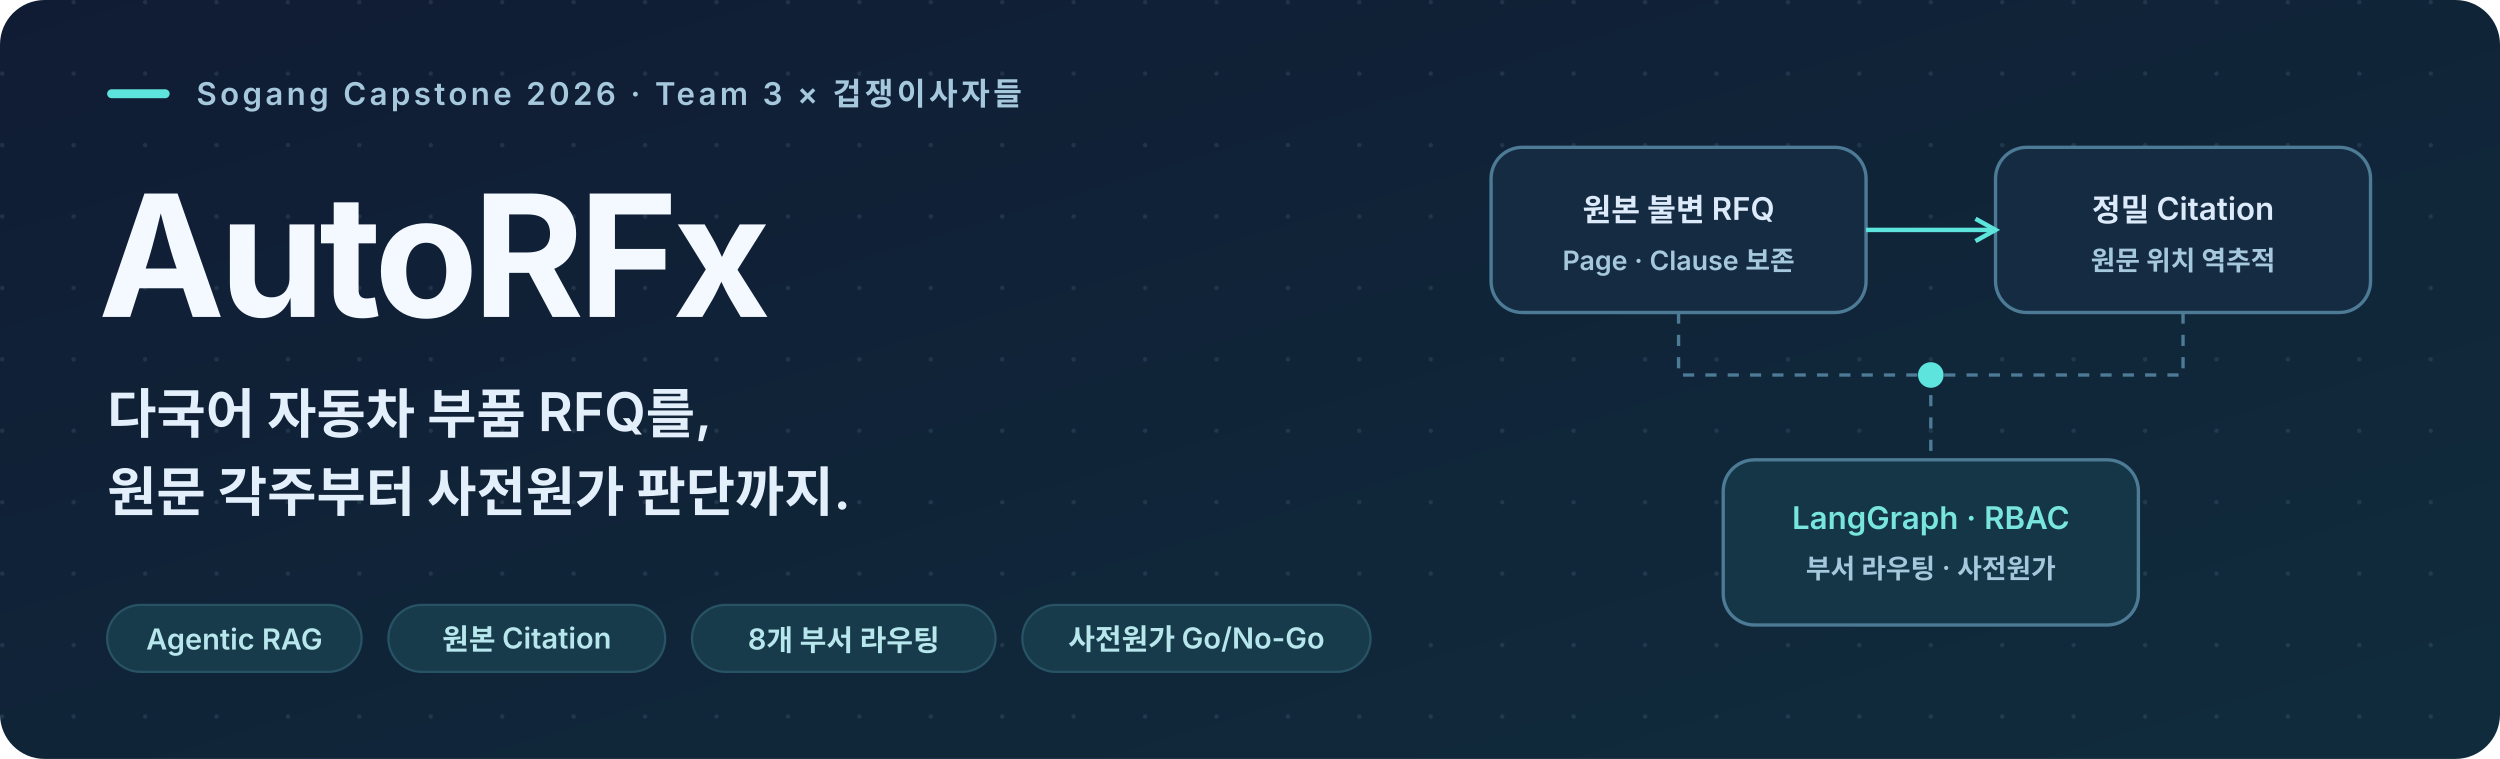
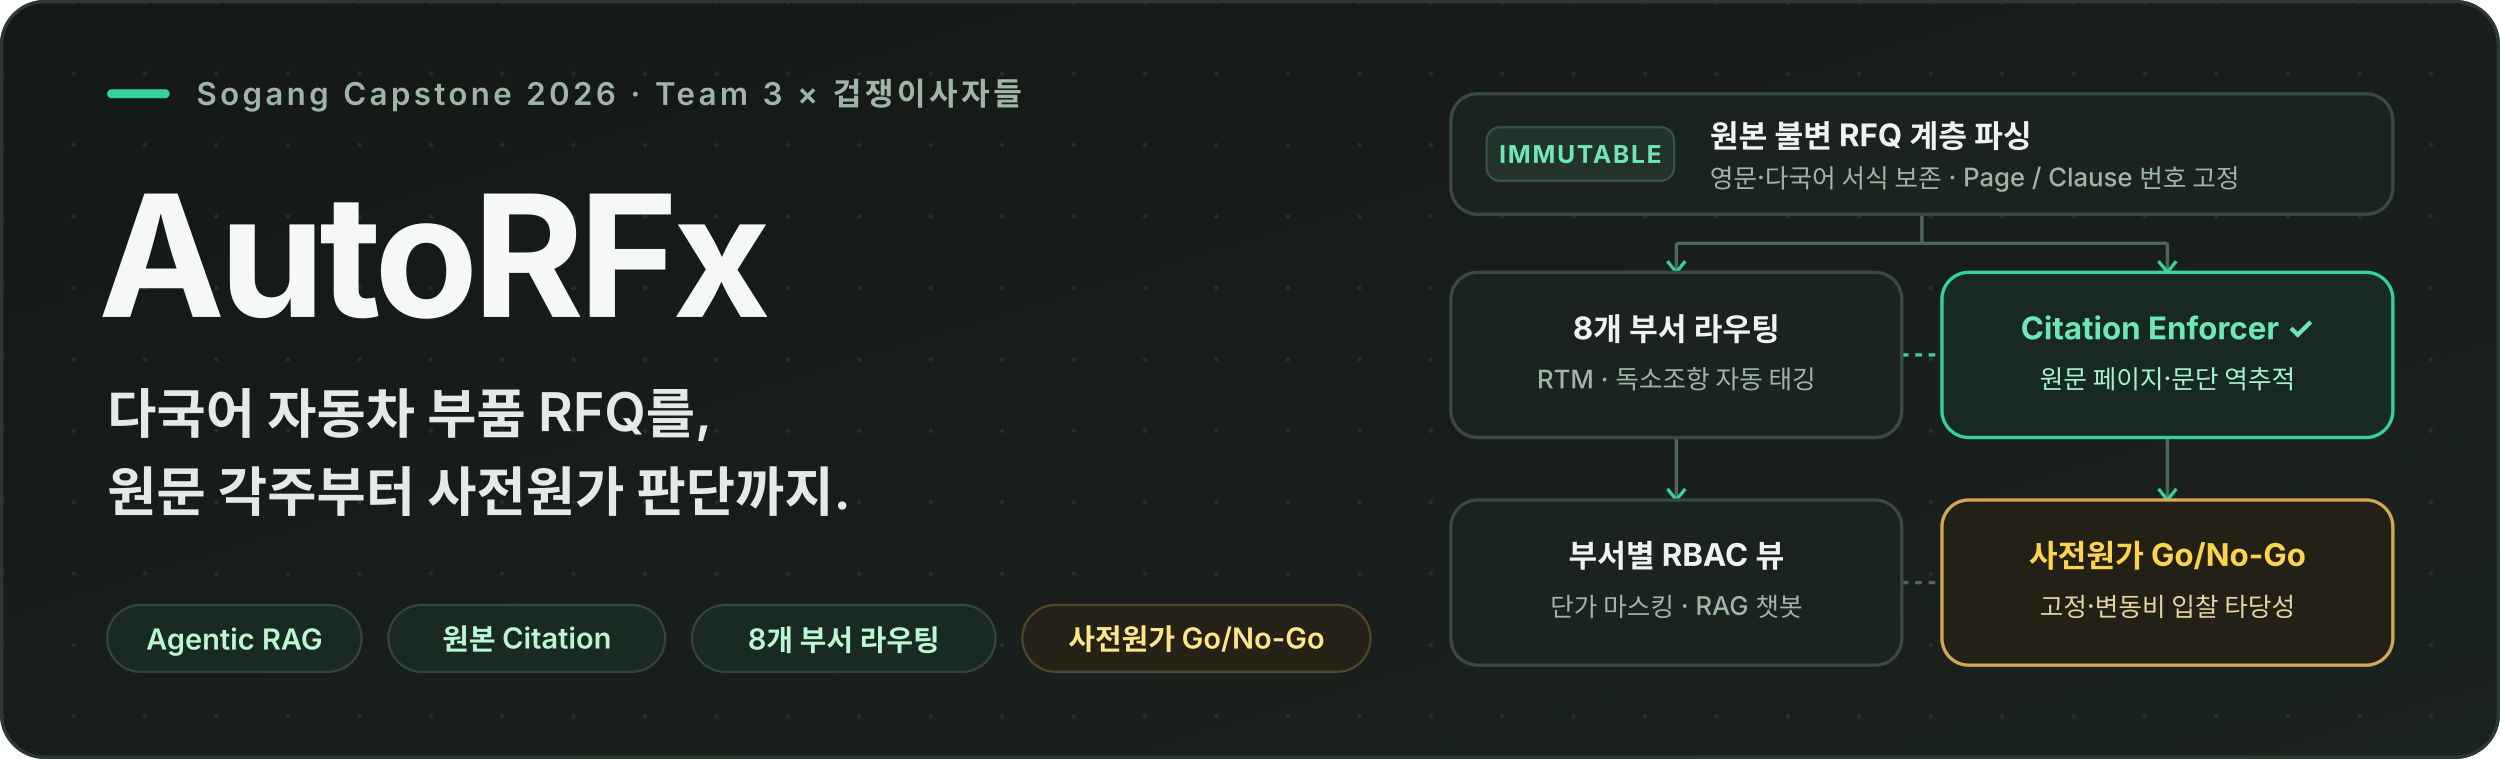
<svg xmlns="http://www.w3.org/2000/svg" width="1120" height="340" viewBox="0 0 1120 340" role="img" aria-labelledby="title desc">
  <defs>
    <linearGradient id="bg" x1="0" y1="0" x2="1" y2="1">
-       <stop stop-color="#101c34" />
-       <stop offset="1" stop-color="#102c3c" />
+       <stop stop-color="#141816" />
+       <stop offset="1" stop-color="#1b231f" />
    </linearGradient>
    <linearGradient id="accent" x1="0" y1="0" x2="1" y2="0">
-       <stop stop-color="#5de4dc" />
-       <stop offset="1" stop-color="#7aaaff" />
+       <stop stop-color="#34d399" />
+       <stop offset="1" stop-color="#d4a853" />
    </linearGradient>
    <pattern id="grid" width="32" height="32" patternUnits="userSpaceOnUse">
-       <circle cx="1" cy="1" r="1" fill="#a5c4de" opacity=".12" />
+       <circle cx="1" cy="1" r="1" fill="#9cb3a8" opacity=".12" />
    </pattern>
  </defs>
  <rect width="1120" height="340" rx="20" fill="url(#bg)" />
  <rect width="1120" height="340" rx="20" fill="url(#grid)" />
-   <path d="M0 339H1120" stroke="url(#accent)" stroke-width="3" />
+   <rect x="0.75" y="0.75" width="1118.5" height="338.5" rx="19.25" fill="none" stroke="#2c3832" stroke-width="1.5" />
+   <path d="M16 338.5H1104" stroke="url(#accent)" stroke-width="3" stroke-linecap="round" />
  <g font-family="-apple-system, BlinkMacSystemFont, 'Segoe UI', 'Apple SD Gothic Neo', 'Noto Sans KR', sans-serif">
-     <rect x="48" y="40" width="28" height="4" rx="2" fill="#5de4dc" />
-     <text x="88" y="47" font-size="14" font-weight="600" letter-spacing="1.5" fill="#a6c8dd">Sogang Capstone 2026 · Team 3 × 겁쟁이사자들</text>
-     <text x="44" y="142" font-size="76" font-weight="750" letter-spacing="-2.5" fill="#f4f8ff">AutoRFx</text>
-     <text x="48" y="194" font-size="24" font-weight="600" fill="#e4effc">다국어 자동차 부품 RFQ를,</text>
-     <text x="48" y="229" font-size="24" font-weight="600" fill="#e4effc">원문 각주부터 사전원가 판단까지.</text>
-     <g font-size="13" font-weight="600" fill="#b7e7ed" text-anchor="middle">
-       <rect x="48" y="271" width="114" height="30" rx="15" fill="#173b4b" stroke="#285364" />
+     <rect x="48" y="40" width="28" height="4" rx="2" fill="#34d399" />
+     <text x="88" y="47" font-size="14" font-weight="600" letter-spacing="1.5" fill="#9eb5aa">Sogang Capstone 2026 · Team 3 × 겁쟁이사자들</text>
+     <text x="44" y="142" font-size="76" font-weight="750" letter-spacing="-2.5" fill="#f5f8f6">AutoRFx</text>
+     <text x="48" y="194" font-size="24" font-weight="600" fill="#e2ebe6">다국어 자동차 부품 RFQ를,</text>
+     <text x="48" y="229" font-size="24" font-weight="600" fill="#e2ebe6">원문 각주부터 사전원가 판단까지.</text>
+     <g font-size="13" font-weight="600" fill="#bbf7d0" text-anchor="middle">
+       <rect x="48" y="271" width="114" height="30" rx="15" fill="#1b2923" stroke="#2f473c" />
      <text x="105" y="291">Agentic RAG</text>
-       <rect x="174" y="271" width="124" height="30" rx="15" fill="#173b4b" stroke="#285364" />
+       <rect x="174" y="271" width="124" height="30" rx="15" fill="#1b2923" stroke="#2f473c" />
      <text x="236" y="291">원본 Citation</text>
-       <rect x="310" y="271" width="136" height="30" rx="15" fill="#173b4b" stroke="#285364" />
+       <rect x="310" y="271" width="136" height="30" rx="15" fill="#1b2923" stroke="#2f473c" />
      <text x="378" y="291">8개 부서 라우팅</text>
-       <rect x="458" y="271" width="156" height="30" rx="15" fill="#173b4b" stroke="#285364" />
-       <text x="536" y="291">사전원가 Go/No-Go</text>
+       <rect x="458" y="271" width="156" height="30" rx="15" fill="#262218" stroke="#524628" />
+       <text x="536" y="291" fill="#fde68a">사전원가 Go/No-Go</text>
    </g>
-     <g fill="none" stroke="#4d7b96" stroke-width="1.5">
-       <rect x="668" y="66" width="168" height="74" rx="14" fill="#142b42" />
-       <rect x="894" y="66" width="168" height="74" rx="14" fill="#142b42" />
-       <rect x="772" y="206" width="186" height="74" rx="14" fill="#143647" />
-       <path d="M836 103H894" stroke="#5de4dc" stroke-width="2" />
-       <path d="m885 98 9 5-9 5" stroke="#5de4dc" stroke-width="2" />
-       <path d="M752 140v28h113v38M978 140v28H865" stroke-dasharray="5 5" />
-       <circle cx="865" cy="168" r="5" fill="#5de4dc" stroke="#5de4dc" />
+     <g fill="none" stroke="#4f665b" stroke-width="1.5">
+       <path d="M861 96V109M751 109H971M751 109V122M971 109V122" />
+       <path d="M747 117l4 5 4-5M967 117l4 5 4-5" stroke="#34d399" stroke-width="1.5" />
+       <path d="M751 196V224M971 196V224" />
+       <path d="M747 219l4 5 4-5M967 219l4 5 4-5" stroke="#34d399" stroke-width="1.5" />
+       <path d="M852 159H870" stroke="#34d399" stroke-dasharray="3 3" />
+       <path d="M852 261H870" stroke="#4f665b" stroke-dasharray="3 3" />
    </g>
-     <g text-anchor="middle" font-size="14" font-weight="600">
-       <text x="752" y="99" fill="#dceafa">원본 불변 RFQ</text>
-       <text x="752" y="121" font-size="12" fill="#a6c8dd">Page · Clause 보존</text>
-       <text x="978" y="99" fill="#dceafa">정밀 Citation</text>
-       <text x="978" y="121" font-size="12" fill="#a6c8dd">원문 위치 역추적</text>
-       <text x="865" y="237" fill="#78e6df">LangGraph · RBAC</text>
-       <text x="865" y="259" font-size="12" fill="#a6c8dd">부서 라우팅 · 사전원가</text>
-     </g>
+     <rect x="650" y="42" width="422" height="54" rx="12" fill="#1b231f" stroke="#384a41" stroke-width="1.5" />
+     <rect x="666" y="57" width="84" height="24" rx="6" fill="#23332b" stroke="#385447" />
+     <text x="708" y="73" text-anchor="middle" font-size="11" font-weight="700" letter-spacing="0.8" fill="#6ee7b7">IMMUTABLE</text>
+     <text x="766" y="66" font-size="14" font-weight="700" fill="#eef4f0">원본 불변 RFQ 계층 파싱</text>
+     <text x="766" y="84" font-size="11.5" font-weight="500" fill="#9eb5aa">영문·다국어 서식 보존 · Page / Clause 번호 고정</text>
+     <rect x="650" y="122" width="202" height="74" rx="12" fill="#1b231f" stroke="#384a41" stroke-width="1.5" />
+     <text x="751" y="152" text-anchor="middle" font-size="14" font-weight="700" fill="#eef4f0">8개 부서 라우팅</text>
+     <text x="751" y="174" text-anchor="middle" font-size="11.5" font-weight="500" fill="#9eb5aa">RTM · 독소조항 자동 태깅</text>
+     <rect x="870" y="122" width="202" height="74" rx="12" fill="#172922" stroke="#34d399" stroke-width="1.5" />
+     <text x="971" y="152" text-anchor="middle" font-size="14" font-weight="700" fill="#6ee7b7">Citation Enforcer ✓</text>
+     <text x="971" y="174" text-anchor="middle" font-size="11.5" font-weight="500" fill="#a7f3d0">원문 페이지·문단 역추적</text>
+     <rect x="650" y="224" width="202" height="74" rx="12" fill="#1b231f" stroke="#384a41" stroke-width="1.5" />
+     <text x="751" y="254" text-anchor="middle" font-size="14" font-weight="700" fill="#eef4f0">부서별 RBAC 뷰</text>
+     <text x="751" y="276" text-anchor="middle" font-size="11.5" font-weight="500" fill="#9eb5aa">단가 마스킹 · RAG 챗봇</text>
+     <rect x="870" y="224" width="202" height="74" rx="12" fill="#232016" stroke="#d4a853" stroke-width="1.5" />
+     <text x="971" y="254" text-anchor="middle" font-size="14" font-weight="700" fill="#fcd34d">사전원가 Go/No-Go</text>
+     <text x="971" y="276" text-anchor="middle" font-size="11.5" font-weight="500" fill="#e5d3a1">고정·변동비 입찰 타당성</text>
  </g>
</svg>
